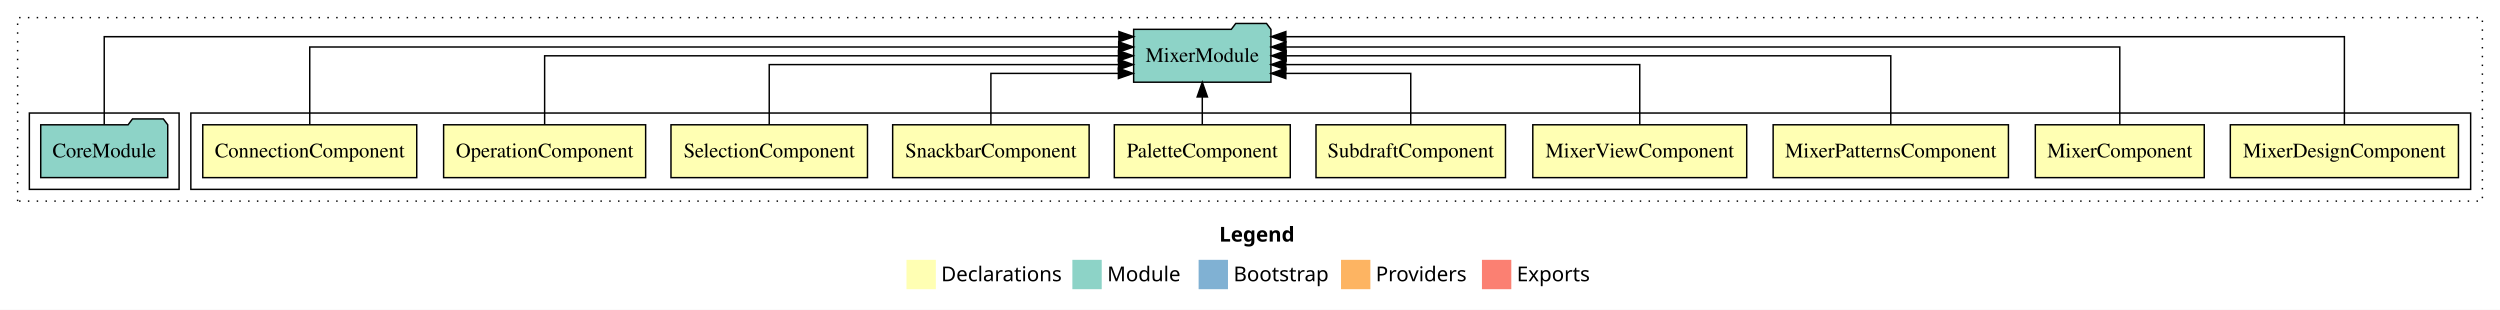
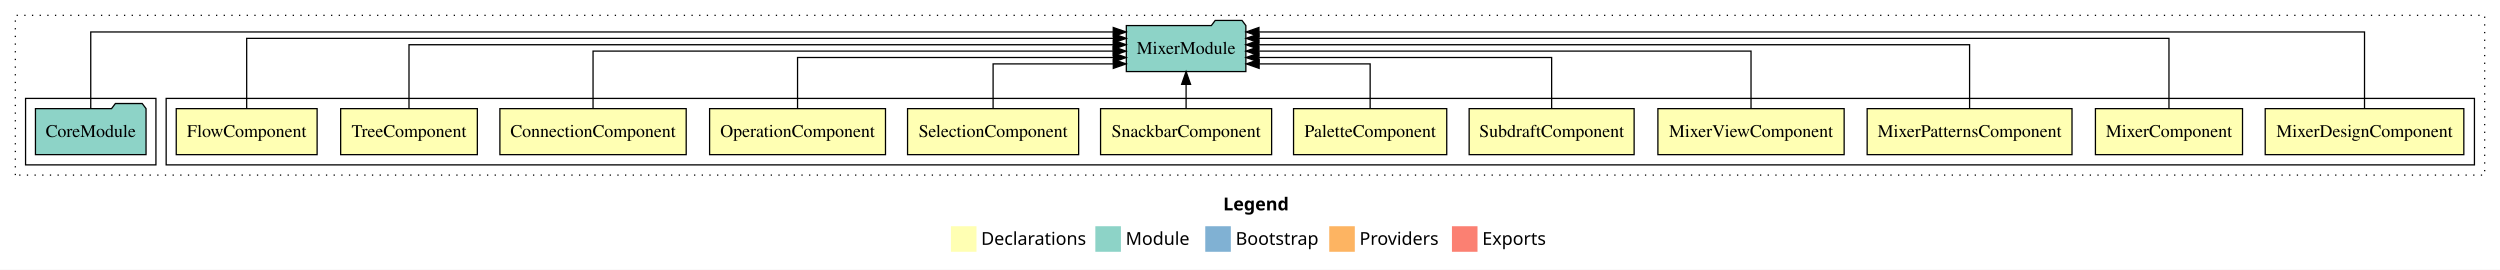
- <svg xmlns="http://www.w3.org/2000/svg" width="1703pt" height="211pt" viewBox="0.00 0.00 1703.00 211.00">
+ <svg xmlns="http://www.w3.org/2000/svg" width="1956pt" height="211pt" viewBox="0.00 0.00 1956.00 211.00">
  <g id="graph0" class="graph" transform="scale(1 1) rotate(0) translate(4 207)">
-     <polygon fill="white" stroke="transparent" points="-4,4 -4,-207 1699,-207 1699,4 -4,4" />
-     <text text-anchor="start" x="826.51" y="-42.4" font-family="sans-serif" font-weight="bold" font-size="14.00">Legend</text>
-     <polygon fill="#ffffb3" stroke="transparent" points="613.5,-10 613.5,-30 633.5,-30 633.5,-10 613.5,-10" />
-     <text text-anchor="start" x="637.13" y="-15.4" font-family="sans-serif" font-size="14.00">  Declarations</text>
-     <polygon fill="#8dd3c7" stroke="transparent" points="726.5,-10 726.5,-30 746.5,-30 746.5,-10 726.5,-10" />
-     <text text-anchor="start" x="750.23" y="-15.4" font-family="sans-serif" font-size="14.00">  Module</text>
-     <polygon fill="#80b1d3" stroke="transparent" points="812.5,-10 812.5,-30 832.5,-30 832.5,-10 812.5,-10" />
-     <text text-anchor="start" x="836.28" y="-15.4" font-family="sans-serif" font-size="14.00">  Bootstrap</text>
-     <polygon fill="#fdb462" stroke="transparent" points="909.5,-10 909.5,-30 929.5,-30 929.5,-10 909.5,-10" />
-     <text text-anchor="start" x="933.17" y="-15.4" font-family="sans-serif" font-size="14.00">  Providers</text>
-     <polygon fill="#fb8072" stroke="transparent" points="1005.5,-10 1005.5,-30 1025.5,-30 1025.5,-10 1005.5,-10" />
-     <text text-anchor="start" x="1029.23" y="-15.4" font-family="sans-serif" font-size="14.00">  Exports</text>
+     <polygon fill="white" stroke="transparent" points="-4,4 -4,-207 1952,-207 1952,4 -4,4" />
+     <text text-anchor="start" x="953.01" y="-42.4" font-family="sans-serif" font-weight="bold" font-size="14.00">Legend</text>
+     <polygon fill="#ffffb3" stroke="transparent" points="740,-10 740,-30 760,-30 760,-10 740,-10" />
+     <text text-anchor="start" x="763.63" y="-15.4" font-family="sans-serif" font-size="14.00">  Declarations</text>
+     <polygon fill="#8dd3c7" stroke="transparent" points="853,-10 853,-30 873,-30 873,-10 853,-10" />
+     <text text-anchor="start" x="876.73" y="-15.4" font-family="sans-serif" font-size="14.00">  Module</text>
+     <polygon fill="#80b1d3" stroke="transparent" points="939,-10 939,-30 959,-30 959,-10 939,-10" />
+     <text text-anchor="start" x="962.78" y="-15.4" font-family="sans-serif" font-size="14.00">  Bootstrap</text>
+     <polygon fill="#fdb462" stroke="transparent" points="1036,-10 1036,-30 1056,-30 1056,-10 1036,-10" />
+     <text text-anchor="start" x="1059.67" y="-15.4" font-family="sans-serif" font-size="14.00">  Providers</text>
+     <polygon fill="#fb8072" stroke="transparent" points="1132,-10 1132,-30 1152,-30 1152,-10 1132,-10" />
+     <text text-anchor="start" x="1155.73" y="-15.4" font-family="sans-serif" font-size="14.00">  Exports</text>
    <g id="clust1" class="cluster">
-       <polygon fill="none" stroke="black" stroke-dasharray="1,5" points="8,-70 8,-195 1687,-195 1687,-70 8,-70" />
+       <polygon fill="none" stroke="black" stroke-dasharray="1,5" points="8,-70 8,-195 1940,-195 1940,-70 8,-70" />
    </g>
    <g id="clust2" class="cluster">
-       <polygon fill="none" stroke="black" points="126,-78 126,-130 1679,-130 1679,-78 126,-78" />
+       <polygon fill="none" stroke="black" points="126,-78 126,-130 1932,-130 1932,-78 126,-78" />
    </g>
-     <g id="clust13" class="cluster">
+     <g id="clust15" class="cluster">
      <polygon fill="none" stroke="black" points="16,-78 16,-130 118,-130 118,-78 16,-78" />
    </g>
    <g id="node1" class="node">
-       <polygon fill="#ffffb3" stroke="black" points="1670.7,-122 1515.3,-122 1515.3,-86 1670.7,-86 1670.7,-122" />
-       <text text-anchor="middle" x="1593" y="-99.8" font-family="Times,serif" font-size="14.00">MixerDesignComponent</text>
+       <polygon fill="#ffffb3" stroke="black" points="1923.7,-122 1768.3,-122 1768.3,-86 1923.7,-86 1923.7,-122" />
+       <text text-anchor="middle" x="1846" y="-99.8" font-family="Times,serif" font-size="14.00">MixerDesignComponent</text>
+     </g>
+     <g id="node13" class="node">
+       <polygon fill="#8dd3c7" stroke="black" points="970.76,-187 967.76,-191 946.76,-191 943.76,-187 877.24,-187 877.24,-151 970.76,-151 970.76,-187" />
+       <text text-anchor="middle" x="924" y="-164.8" font-family="Times,serif" font-size="14.00">MixerModule</text>
+     </g>
+     <g id="edge1" class="edge">
+       <path fill="none" stroke="black" d="M1846,-122.09C1846,-145.13 1846,-182 1846,-182 1846,-182 980.99,-182 980.99,-182" />
+       <polygon fill="black" stroke="black" points="980.99,-178.5 970.99,-182 980.99,-185.5 980.99,-178.5" />
+     </g>
+     <g id="node2" class="node">
+       <polygon fill="#ffffb3" stroke="black" points="1750.54,-122 1635.46,-122 1635.46,-86 1750.54,-86 1750.54,-122" />
+       <text text-anchor="middle" x="1693" y="-99.8" font-family="Times,serif" font-size="14.00">MixerComponent</text>
+     </g>
+     <g id="edge2" class="edge">
+       <path fill="none" stroke="black" d="M1693,-122.04C1693,-143.66 1693,-177 1693,-177 1693,-177 980.95,-177 980.95,-177" />
+       <polygon fill="black" stroke="black" points="980.95,-173.5 970.95,-177 980.95,-180.5 980.95,-173.5" />
+     </g>
+     <g id="node3" class="node">
+       <polygon fill="#ffffb3" stroke="black" points="1617.14,-122 1456.86,-122 1456.86,-86 1617.14,-86 1617.14,-122" />
+       <text text-anchor="middle" x="1537" y="-99.8" font-family="Times,serif" font-size="14.00">MixerPatternsComponent</text>
+     </g>
+     <g id="edge3" class="edge">
+       <path fill="none" stroke="black" d="M1537,-122.22C1537,-142.37 1537,-172 1537,-172 1537,-172 980.83,-172 980.83,-172" />
+       <polygon fill="black" stroke="black" points="980.83,-168.5 970.83,-172 980.83,-175.5 980.83,-168.5" />
+     </g>
+     <g id="node4" class="node">
+       <polygon fill="#ffffb3" stroke="black" points="1438.86,-122 1293.14,-122 1293.14,-86 1438.86,-86 1438.86,-122" />
+       <text text-anchor="middle" x="1366" y="-99.8" font-family="Times,serif" font-size="14.00">MixerViewComponent</text>
+     </g>
+     <g id="edge4" class="edge">
+       <path fill="none" stroke="black" d="M1366,-122.22C1366,-140.83 1366,-167 1366,-167 1366,-167 980.88,-167 980.88,-167" />
+       <polygon fill="black" stroke="black" points="980.88,-163.5 970.88,-167 980.88,-170.5 980.88,-163.5" />
+     </g>
+     <g id="node5" class="node">
+       <polygon fill="#ffffb3" stroke="black" points="1274.54,-122 1145.46,-122 1145.46,-86 1274.54,-86 1274.54,-122" />
+       <text text-anchor="middle" x="1210" y="-99.8" font-family="Times,serif" font-size="14.00">SubdraftComponent</text>
+     </g>
+     <g id="edge5" class="edge">
+       <path fill="none" stroke="black" d="M1210,-122.03C1210,-139.06 1210,-162 1210,-162 1210,-162 980.91,-162 980.91,-162" />
+       <polygon fill="black" stroke="black" points="980.91,-158.5 970.91,-162 980.91,-165.5 980.91,-158.5" />
+     </g>
+     <g id="node6" class="node">
+       <polygon fill="#ffffb3" stroke="black" points="1127.93,-122 1008.07,-122 1008.07,-86 1127.93,-86 1127.93,-122" />
+       <text text-anchor="middle" x="1068" y="-99.8" font-family="Times,serif" font-size="14.00">PaletteComponent</text>
+     </g>
+     <g id="edge6" class="edge">
+       <path fill="none" stroke="black" d="M1068,-122.24C1068,-137.57 1068,-157 1068,-157 1068,-157 981.15,-157 981.15,-157" />
+       <polygon fill="black" stroke="black" points="981.15,-153.5 971.15,-157 981.15,-160.5 981.15,-153.5" />
+     </g>
+     <g id="node7" class="node">
+       <polygon fill="#ffffb3" stroke="black" points="990.92,-122 857.08,-122 857.08,-86 990.92,-86 990.92,-122" />
+       <text text-anchor="middle" x="924" y="-99.8" font-family="Times,serif" font-size="14.00">SnackbarComponent</text>
+     </g>
+     <g id="edge7" class="edge">
+       <path fill="none" stroke="black" d="M924,-122.11C924,-122.11 924,-140.99 924,-140.99" />
+       <polygon fill="black" stroke="black" points="920.5,-140.99 924,-150.99 927.5,-140.99 920.5,-140.99" />
+     </g>
+     <g id="node8" class="node">
+       <polygon fill="#ffffb3" stroke="black" points="839.93,-122 706.07,-122 706.07,-86 839.93,-86 839.93,-122" />
+       <text text-anchor="middle" x="773" y="-99.8" font-family="Times,serif" font-size="14.00">SelectionComponent</text>
+     </g>
+     <g id="edge8" class="edge">
+       <path fill="none" stroke="black" d="M773,-122.24C773,-137.57 773,-157 773,-157 773,-157 867.05,-157 867.05,-157" />
+       <polygon fill="black" stroke="black" points="867.05,-160.5 877.05,-157 867.05,-153.5 867.05,-160.5" />
+     </g>
+     <g id="node9" class="node">
+       <polygon fill="#ffffb3" stroke="black" points="688.81,-122 551.19,-122 551.19,-86 688.81,-86 688.81,-122" />
+       <text text-anchor="middle" x="620" y="-99.8" font-family="Times,serif" font-size="14.00">OperationComponent</text>
+     </g>
+     <g id="edge9" class="edge">
+       <path fill="none" stroke="black" d="M620,-122.03C620,-139.06 620,-162 620,-162 620,-162 867.17,-162 867.17,-162" />
+       <polygon fill="black" stroke="black" points="867.17,-165.5 877.17,-162 867.17,-158.5 867.17,-165.5" />
+     </g>
+     <g id="node10" class="node">
+       <polygon fill="#ffffb3" stroke="black" points="532.88,-122 387.12,-122 387.12,-86 532.88,-86 532.88,-122" />
+       <text text-anchor="middle" x="460" y="-99.8" font-family="Times,serif" font-size="14.00">ConnectionComponent</text>
+     </g>
+     <g id="edge10" class="edge">
+       <path fill="none" stroke="black" d="M460,-122.22C460,-140.83 460,-167 460,-167 460,-167 866.96,-167 866.96,-167" />
+       <polygon fill="black" stroke="black" points="866.96,-170.5 876.96,-167 866.96,-163.5 866.96,-170.5" />
    </g>
    <g id="node11" class="node">
-       <polygon fill="#8dd3c7" stroke="black" points="861.76,-187 858.76,-191 837.76,-191 834.76,-187 768.24,-187 768.24,-151 861.76,-151 861.76,-187" />
-       <text text-anchor="middle" x="815" y="-164.8" font-family="Times,serif" font-size="14.00">MixerModule</text>
+       <polygon fill="#ffffb3" stroke="black" points="369.47,-122 262.53,-122 262.53,-86 369.47,-86 369.47,-122" />
+       <text text-anchor="middle" x="316" y="-99.8" font-family="Times,serif" font-size="14.00">TreeComponent</text>
    </g>
-     <g id="edge1" class="edge">
-       <path fill="none" stroke="black" d="M1593,-122.09C1593,-145.13 1593,-182 1593,-182 1593,-182 871.92,-182 871.92,-182" />
-       <polygon fill="black" stroke="black" points="871.92,-178.5 861.92,-182 871.92,-185.5 871.92,-178.5" />
-     </g>
-     <g id="node2" class="node">
-       <polygon fill="#ffffb3" stroke="black" points="1497.54,-122 1382.46,-122 1382.46,-86 1497.54,-86 1497.54,-122" />
-       <text text-anchor="middle" x="1440" y="-99.8" font-family="Times,serif" font-size="14.00">MixerComponent</text>
-     </g>
-     <g id="edge2" class="edge">
-       <path fill="none" stroke="black" d="M1440,-122.28C1440,-143.32 1440,-175 1440,-175 1440,-175 871.98,-175 871.98,-175" />
-       <polygon fill="black" stroke="black" points="871.98,-171.5 861.98,-175 871.98,-178.5 871.98,-171.5" />
-     </g>
-     <g id="node3" class="node">
-       <polygon fill="#ffffb3" stroke="black" points="1364.14,-122 1203.86,-122 1203.86,-86 1364.14,-86 1364.14,-122" />
-       <text text-anchor="middle" x="1284" y="-99.8" font-family="Times,serif" font-size="14.00">MixerPatternsComponent</text>
-     </g>
-     <g id="edge3" class="edge">
-       <path fill="none" stroke="black" d="M1284,-122.11C1284,-141.34 1284,-169 1284,-169 1284,-169 872.12,-169 872.12,-169" />
-       <polygon fill="black" stroke="black" points="872.12,-165.5 862.12,-169 872.12,-172.5 872.12,-165.5" />
-     </g>
-     <g id="node4" class="node">
-       <polygon fill="#ffffb3" stroke="black" points="1185.86,-122 1040.14,-122 1040.14,-86 1185.86,-86 1185.86,-122" />
-       <text text-anchor="middle" x="1113" y="-99.8" font-family="Times,serif" font-size="14.00">MixerViewComponent</text>
-     </g>
-     <g id="edge4" class="edge">
-       <path fill="none" stroke="black" d="M1113,-122.02C1113,-139.37 1113,-163 1113,-163 1113,-163 871.89,-163 871.89,-163" />
-       <polygon fill="black" stroke="black" points="871.89,-159.5 861.89,-163 871.89,-166.5 871.89,-159.5" />
-     </g>
-     <g id="node5" class="node">
-       <polygon fill="#ffffb3" stroke="black" points="1021.54,-122 892.46,-122 892.46,-86 1021.54,-86 1021.54,-122" />
-       <text text-anchor="middle" x="957" y="-99.8" font-family="Times,serif" font-size="14.00">SubdraftComponent</text>
-     </g>
-     <g id="edge5" class="edge">
-       <path fill="none" stroke="black" d="M957,-122.24C957,-137.57 957,-157 957,-157 957,-157 871.89,-157 871.89,-157" />
-       <polygon fill="black" stroke="black" points="871.89,-153.5 861.89,-157 871.89,-160.5 871.89,-153.5" />
-     </g>
-     <g id="node6" class="node">
-       <polygon fill="#ffffb3" stroke="black" points="874.93,-122 755.07,-122 755.07,-86 874.93,-86 874.93,-122" />
-       <text text-anchor="middle" x="815" y="-99.8" font-family="Times,serif" font-size="14.00">PaletteComponent</text>
-     </g>
-     <g id="edge6" class="edge">
-       <path fill="none" stroke="black" d="M815,-122.11C815,-122.11 815,-140.99 815,-140.99" />
-       <polygon fill="black" stroke="black" points="811.5,-140.99 815,-150.99 818.5,-140.99 811.5,-140.99" />
-     </g>
-     <g id="node7" class="node">
-       <polygon fill="#ffffb3" stroke="black" points="737.92,-122 604.08,-122 604.08,-86 737.92,-86 737.92,-122" />
-       <text text-anchor="middle" x="671" y="-99.8" font-family="Times,serif" font-size="14.00">SnackbarComponent</text>
-     </g>
-     <g id="edge7" class="edge">
-       <path fill="none" stroke="black" d="M671,-122.24C671,-137.57 671,-157 671,-157 671,-157 757.85,-157 757.85,-157" />
-       <polygon fill="black" stroke="black" points="757.85,-160.5 767.85,-157 757.85,-153.5 757.85,-160.5" />
-     </g>
-     <g id="node8" class="node">
-       <polygon fill="#ffffb3" stroke="black" points="586.93,-122 453.07,-122 453.07,-86 586.93,-86 586.93,-122" />
-       <text text-anchor="middle" x="520" y="-99.8" font-family="Times,serif" font-size="14.00">SelectionComponent</text>
-     </g>
-     <g id="edge8" class="edge">
-       <path fill="none" stroke="black" d="M520,-122.02C520,-139.37 520,-163 520,-163 520,-163 757.93,-163 757.93,-163" />
-       <polygon fill="black" stroke="black" points="757.93,-166.5 767.93,-163 757.93,-159.5 757.93,-166.5" />
-     </g>
-     <g id="node9" class="node">
-       <polygon fill="#ffffb3" stroke="black" points="435.81,-122 298.19,-122 298.19,-86 435.81,-86 435.81,-122" />
-       <text text-anchor="middle" x="367" y="-99.8" font-family="Times,serif" font-size="14.00">OperationComponent</text>
-     </g>
-     <g id="edge9" class="edge">
-       <path fill="none" stroke="black" d="M367,-122.11C367,-141.34 367,-169 367,-169 367,-169 757.9,-169 757.9,-169" />
-       <polygon fill="black" stroke="black" points="757.9,-172.5 767.9,-169 757.9,-165.5 757.9,-172.5" />
-     </g>
-     <g id="node10" class="node">
-       <polygon fill="#ffffb3" stroke="black" points="279.88,-122 134.12,-122 134.12,-86 279.88,-86 279.88,-122" />
-       <text text-anchor="middle" x="207" y="-99.8" font-family="Times,serif" font-size="14.00">ConnectionComponent</text>
-     </g>
-     <g id="edge10" class="edge">
-       <path fill="none" stroke="black" d="M207,-122.28C207,-143.32 207,-175 207,-175 207,-175 758.05,-175 758.05,-175" />
-       <polygon fill="black" stroke="black" points="758.05,-178.5 768.05,-175 758.05,-171.5 758.05,-178.5" />
+     <g id="edge11" class="edge">
+       <path fill="none" stroke="black" d="M316,-122.22C316,-142.37 316,-172 316,-172 316,-172 867.05,-172 867.05,-172" />
+       <polygon fill="black" stroke="black" points="867.05,-175.5 877.05,-172 867.05,-168.5 867.05,-175.5" />
    </g>
    <g id="node12" class="node">
+       <polygon fill="#ffffb3" stroke="black" points="244.11,-122 133.89,-122 133.89,-86 244.11,-86 244.11,-122" />
+       <text text-anchor="middle" x="189" y="-99.8" font-family="Times,serif" font-size="14.00">FlowComponent</text>
+     </g>
+     <g id="edge12" class="edge">
+       <path fill="none" stroke="black" d="M189,-122.04C189,-143.66 189,-177 189,-177 189,-177 867.18,-177 867.18,-177" />
+       <polygon fill="black" stroke="black" points="867.19,-180.5 877.18,-177 867.18,-173.5 867.19,-180.5" />
+     </g>
+     <g id="node14" class="node">
      <polygon fill="#8dd3c7" stroke="black" points="110.26,-122 107.26,-126 86.26,-126 83.26,-122 23.74,-122 23.74,-86 110.26,-86 110.26,-122" />
      <text text-anchor="middle" x="67" y="-99.8" font-family="Times,serif" font-size="14.00">CoreModule</text>
    </g>
-     <g id="edge11" class="edge">
-       <path fill="none" stroke="black" d="M67,-122.09C67,-145.13 67,-182 67,-182 67,-182 758.21,-182 758.21,-182" />
-       <polygon fill="black" stroke="black" points="758.21,-185.5 768.21,-182 758.21,-178.5 758.21,-185.5" />
+     <g id="edge13" class="edge">
+       <path fill="none" stroke="black" d="M67,-122.09C67,-145.13 67,-182 67,-182 67,-182 867.01,-182 867.01,-182" />
+       <polygon fill="black" stroke="black" points="867.01,-185.5 877.01,-182 867.01,-178.5 867.01,-185.5" />
    </g>
  </g>
</svg>
